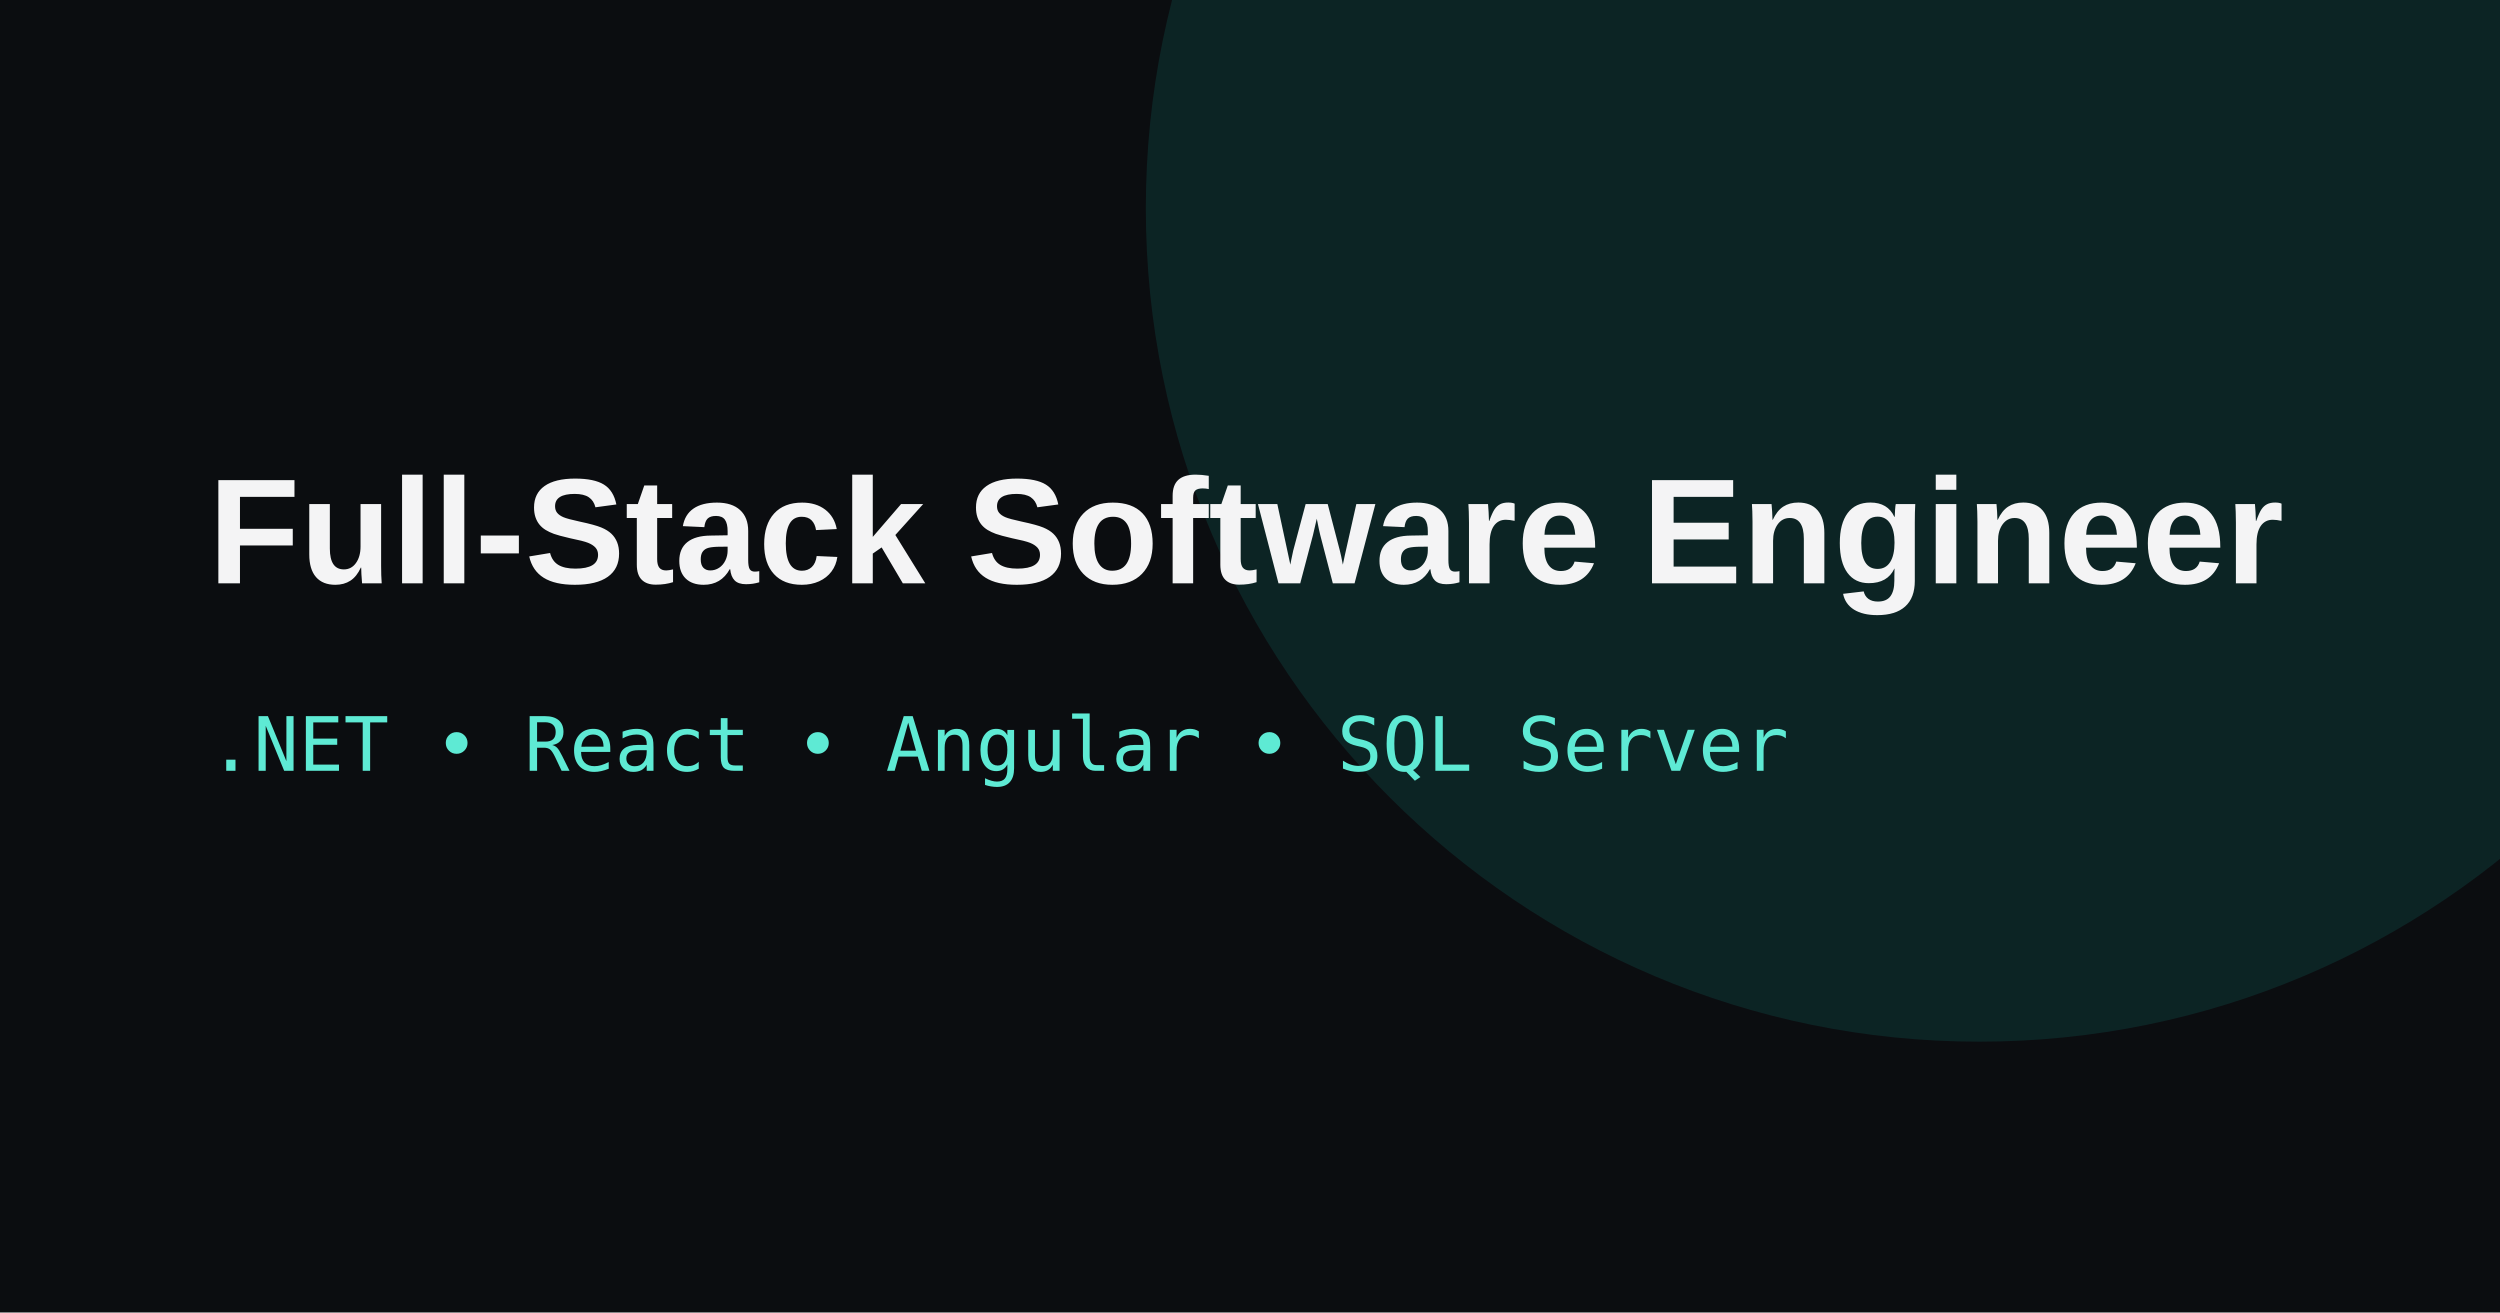
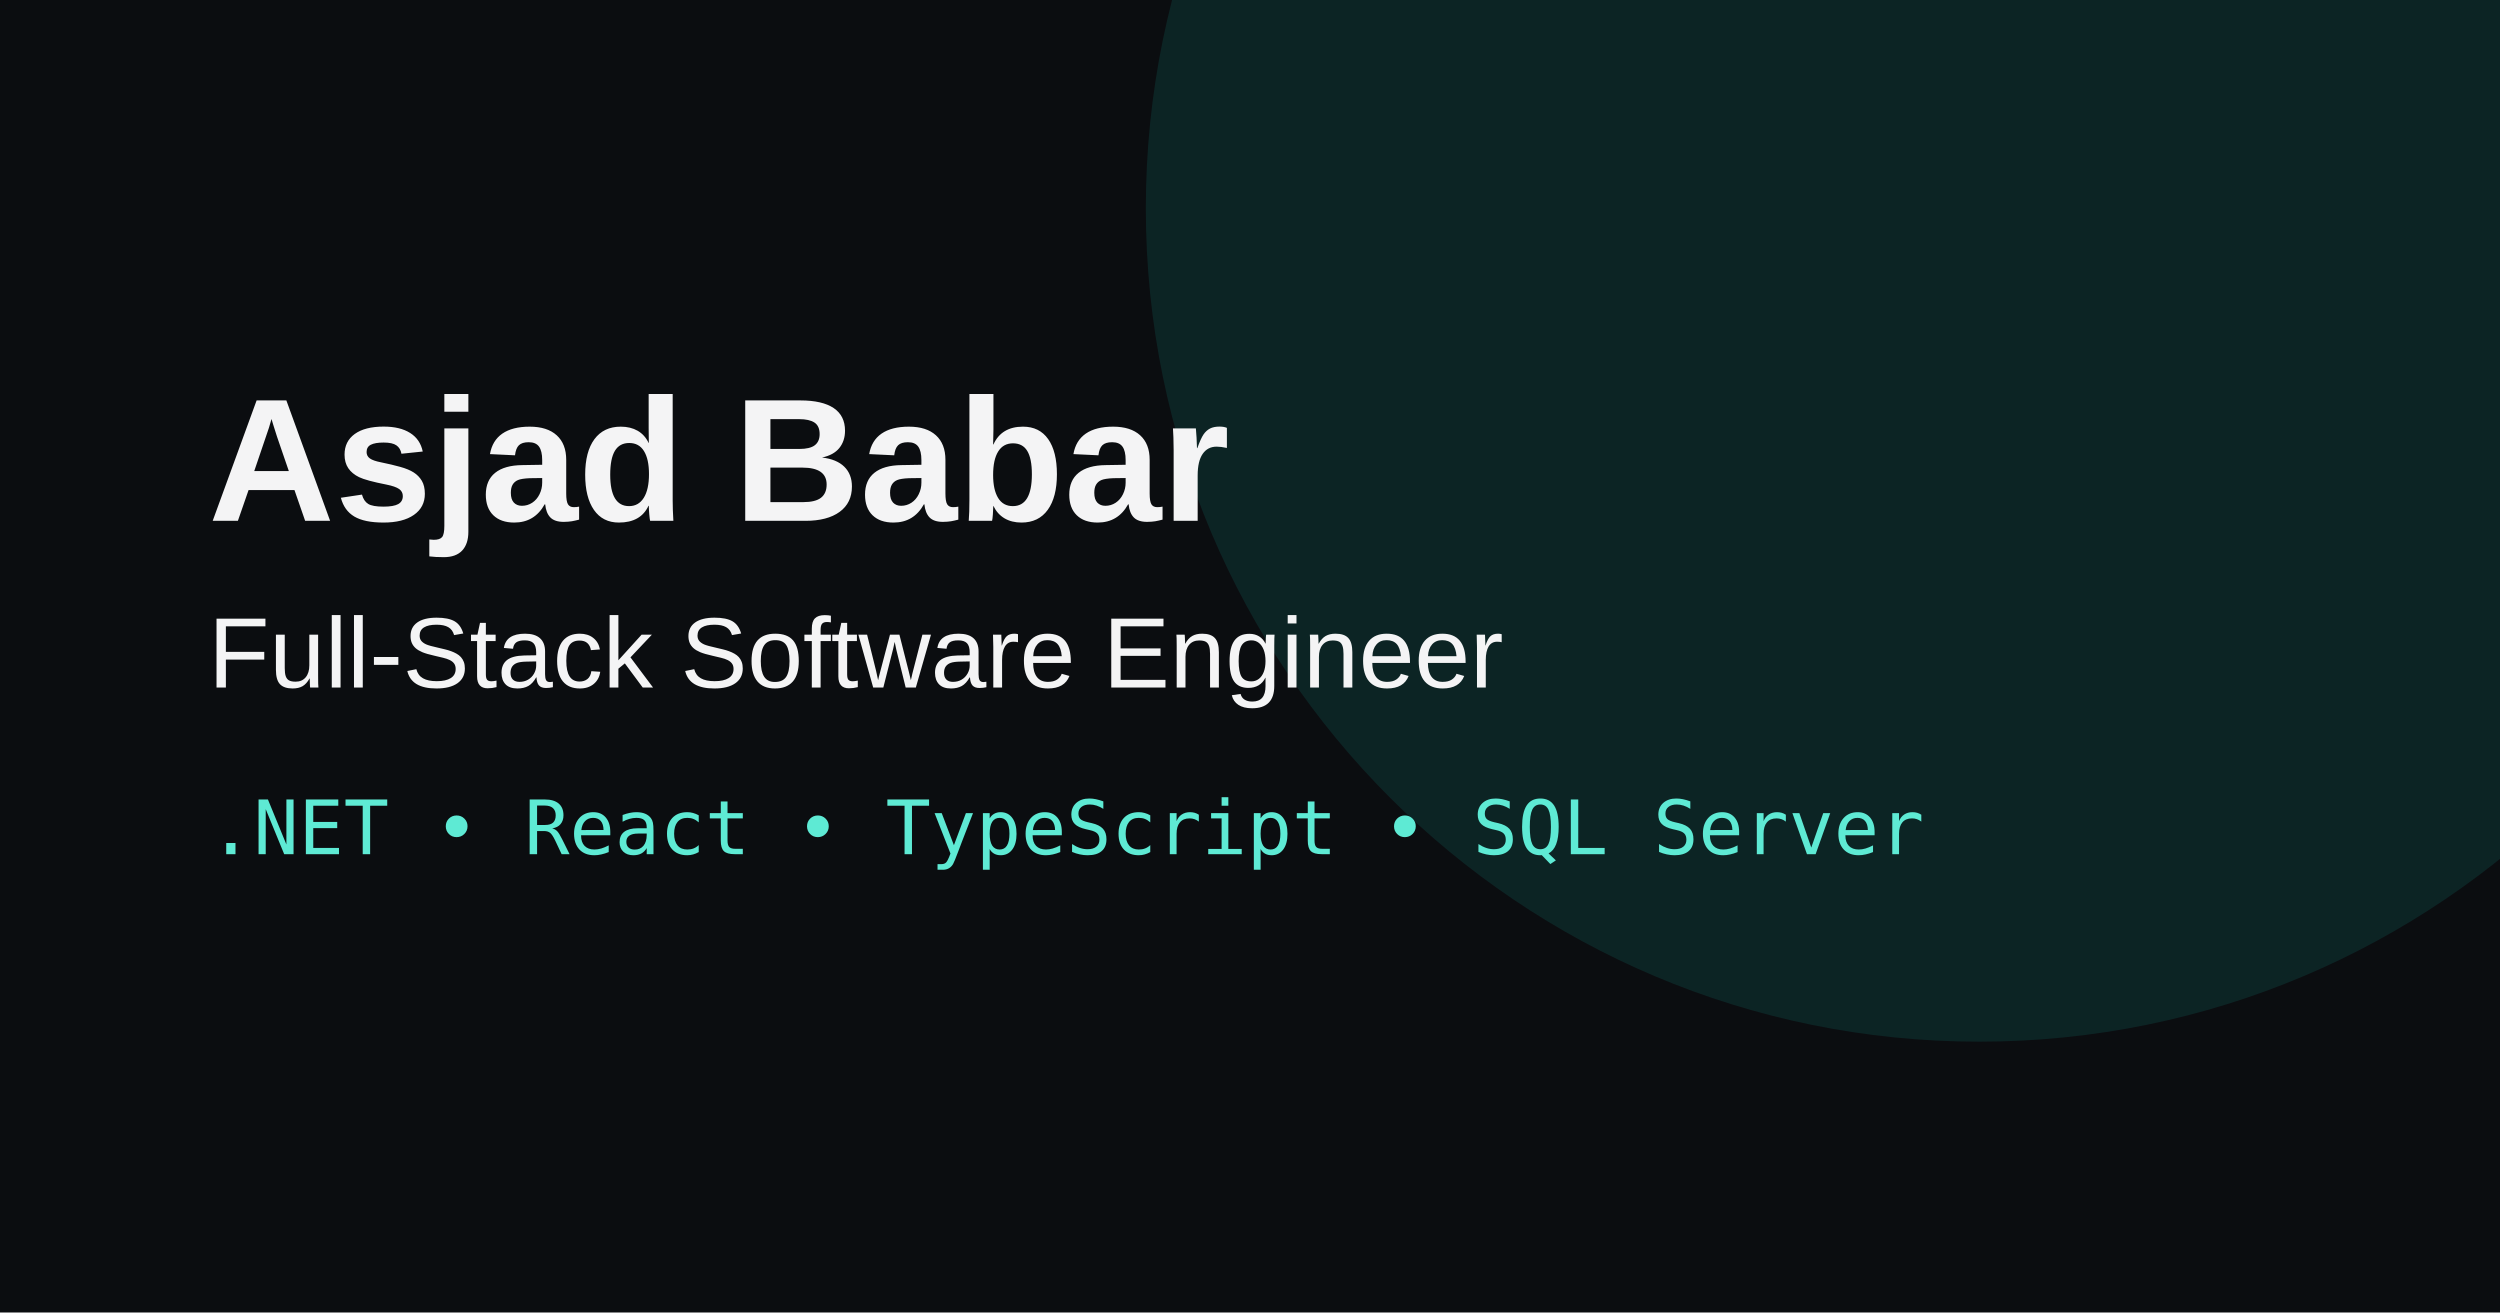
<svg xmlns="http://www.w3.org/2000/svg" width="1200" height="630">
  <rect width="1200" height="630" fill="#0b0d10" />
  <circle cx="950" cy="100" r="400" fill="#0f766e" opacity=".22" />
-   <text x="100" y="280" fill="#f4f4f5" font-family="Arial" font-size="72" font-weight="700">Full-Stack Software Engineer</text>
-   <text x="100" y="370" fill="#5eead4" font-family="monospace" font-size="36">.NET • React • Angular • SQL Server</text>
+   <text x="100" y="250" fill="#f4f4f5" font-family="Arial, sans-serif" font-size="84" font-weight="700">Asjad Babar</text>
+   <text x="100" y="330" fill="#f4f4f5" font-family="Arial, sans-serif" font-size="48">Full-Stack Software Engineer</text>
+   <text x="100" y="410" fill="#5eead4" font-family="monospace" font-size="36">.NET • React • TypeScript • SQL Server</text>
</svg>
